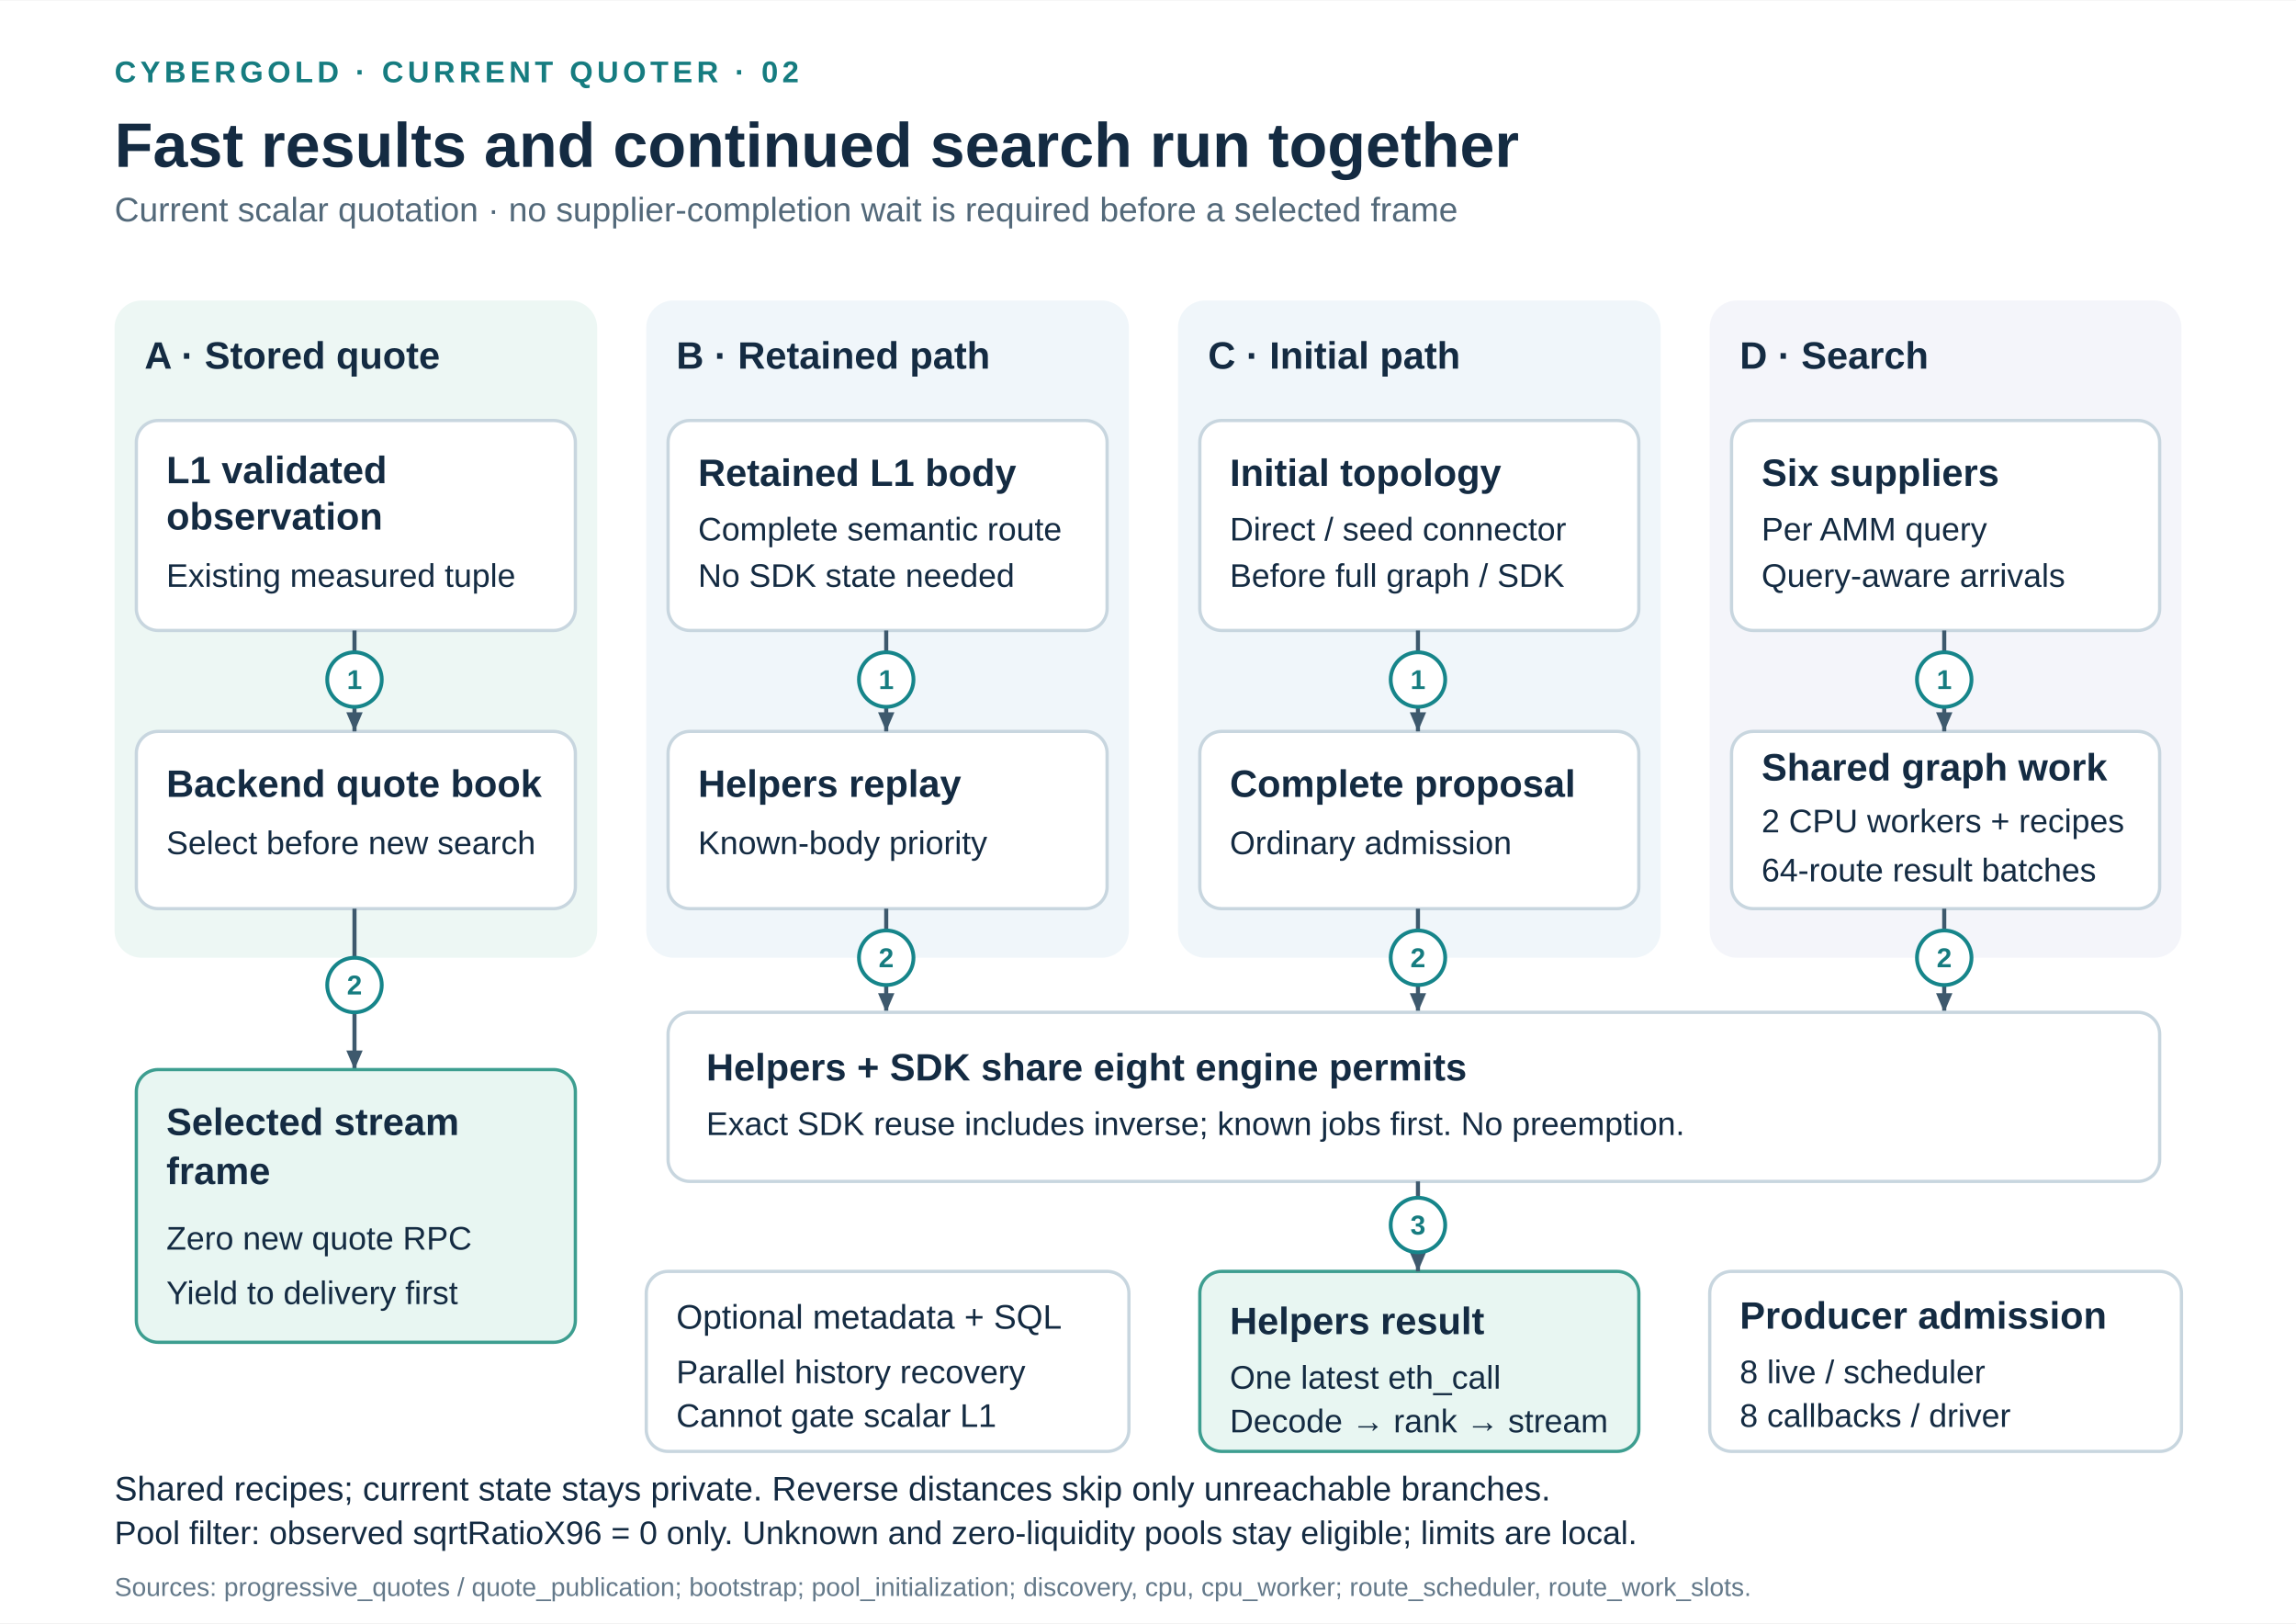
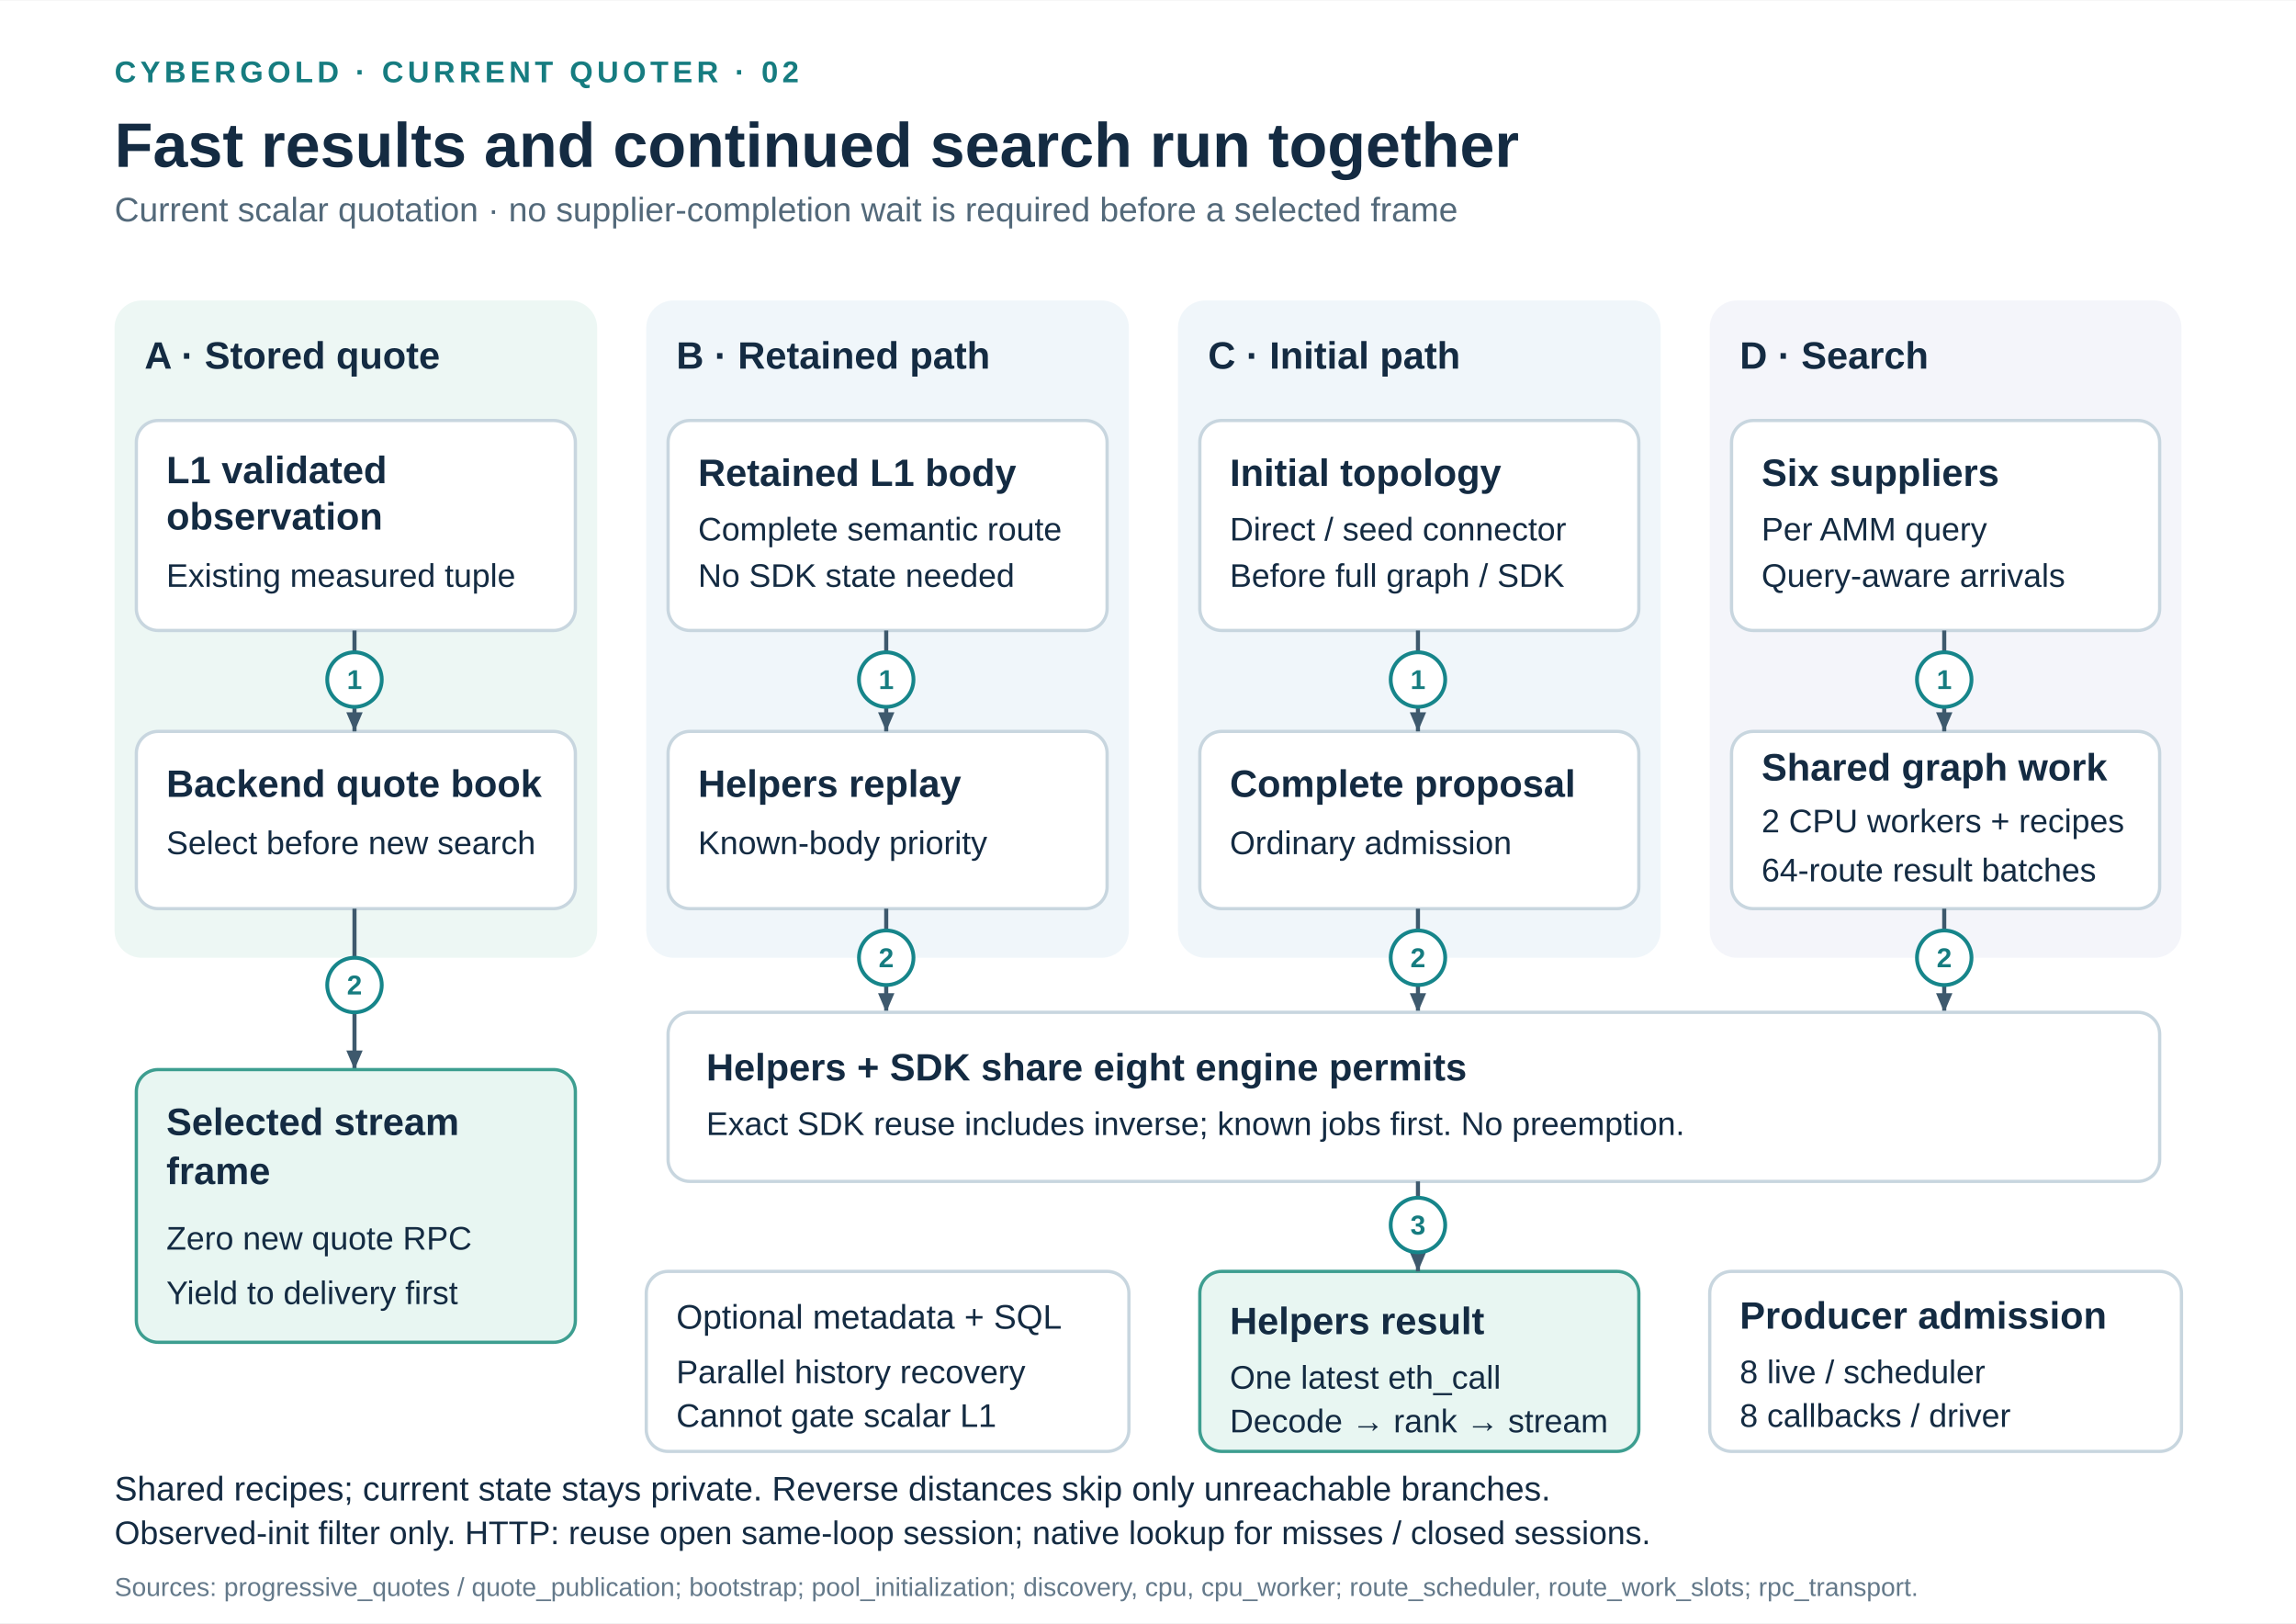
<svg xmlns="http://www.w3.org/2000/svg" width="297mm" height="210mm" viewBox="0 0 842 595" role="img" aria-labelledby="title desc">
  <defs>
    <marker id="arrow" markerWidth="8" markerHeight="8" refX="7" refY="4" orient="auto">
      <path d="M0 0 L8 4 L0 8 Z" fill="#3e596d" />
    </marker>
    <style>
    text{font-family:Arial,Helvetica,sans-serif;fill:#142b42}
    .eyebrow{font-size:11px;font-weight:700;letter-spacing:1.5px;fill:#167c80}
    .title{font-size:23px;font-weight:700}
    .subtitle{font-size:12.5px;fill:#53697a}
    .lane-label{font-size:10px;font-weight:700;letter-spacing:1.2px;fill:#53697a}
    .node{fill:#fff;stroke:#c8d6df;stroke-width:1.2}
    .fresh{fill:#e8f6f2;stroke:#3d9e90;stroke-width:1.2}
    .heading{font-size:14px;font-weight:700}
    .body{font-size:12px}
    .body-large{font-size:12.5px}
    .muted{fill:#53697a}
    .line{fill:none;stroke:#3e596d;stroke-width:1.5}
    .bus{fill:none;stroke:#3e596d;stroke-width:1.5}
    .dashed{fill:none;stroke:#8a9cab;stroke-width:1.3;stroke-dasharray:4 4}
    .step{fill:#fff;stroke:#16858a;stroke-width:1.4}
    .step-text{font-size:10px;font-weight:700;fill:#167c80;text-anchor:middle;dominant-baseline:central}
    .source{font-size:9.5px;fill:#64798a}
  </style>
  </defs>
  <rect width="842" height="595" fill="#fff" />
  <text x="42" y="30" class="eyebrow">CYBERGOLD · CURRENT QUOTER · 02</text>
  <text x="42" y="61" class="title">Fast results and continued search run together</text>
  <text x="42" y="81" class="subtitle">Current scalar quotation · no supplier-completion wait is required before a selected frame</text>
  <rect x="42" y="110" width="177" height="241" rx="10" fill="#edf7f4" />
  <rect x="237" y="110" width="177" height="241" rx="10" fill="#f0f6fa" />
  <rect x="432" y="110" width="177" height="241" rx="10" fill="#f0f6fa" />
  <rect x="627" y="110" width="173" height="241" rx="10" fill="#f4f5fa" />
  <text x="53" y="135" class="heading">A · Stored quote</text>
  <text x="248" y="135" class="heading">B · Retained path</text>
  <text x="443" y="135" class="heading">C · Initial path</text>
  <text x="638" y="135" class="heading">D · Search</text>
  <rect x="50" y="154" width="161" height="77" rx="8" class="node" />
  <text x="61" y="177" class="heading">L1 validated</text>
  <text x="61" y="194" class="heading">observation</text>
  <text x="61" y="215" class="body">Existing measured tuple</text>
  <rect x="245" y="154" width="161" height="77" rx="8" class="node" />
  <text x="256" y="178" class="heading">Retained L1 body</text>
  <text x="256" y="198" class="body">Complete semantic route</text>
  <text x="256" y="215" class="body">No SDK state needed</text>
  <rect x="440" y="154" width="161" height="77" rx="8" class="node" />
  <text x="451" y="178" class="heading">Initial topology</text>
  <text x="451" y="198" class="body">Direct / seed connector</text>
  <text x="451" y="215" class="body">Before full graph / SDK</text>
  <rect x="635" y="154" width="157" height="77" rx="8" class="node" />
  <text x="646" y="178" class="heading">Six suppliers</text>
  <text x="646" y="198" class="body">Per AMM query</text>
  <text x="646" y="215" class="body">Query-aware arrivals</text>
  <rect x="50" y="268" width="161" height="65" rx="8" class="node" />
  <text x="61" y="292" class="heading">Backend quote book</text>
  <text x="61" y="313" class="body">Select before new search</text>
  <rect x="245" y="268" width="161" height="65" rx="8" class="node" />
  <text x="256" y="292" class="heading">Helpers replay</text>
  <text x="256" y="313" class="body">Known-body priority</text>
  <rect x="440" y="268" width="161" height="65" rx="8" class="node" />
  <text x="451" y="292" class="heading">Complete proposal</text>
  <text x="451" y="313" class="body">Ordinary admission</text>
  <rect x="635" y="268" width="157" height="65" rx="8" class="node" />
  <text x="646" y="286" class="heading">Shared graph work</text>
  <text x="646" y="305" class="body">2 CPU workers + recipes</text>
  <text x="646" y="323" class="body">64-route result batches</text>
  <path d="M130 231 V268" class="line" />
  <polygon points="130.00,268.00 127.00,261.00 133.00,261.00" fill="#3e596d" />
  <circle cx="130" cy="249" r="10" class="step" />
  <text x="130" y="249" class="step-text">1</text>
  <path d="M325 231 V268" class="line" />
  <polygon points="325.00,268.00 322.00,261.00 328.00,261.00" fill="#3e596d" />
  <circle cx="325" cy="249" r="10" class="step" />
  <text x="325" y="249" class="step-text">1</text>
  <path d="M520 231 V268" class="line" />
  <polygon points="520.00,268.00 517.00,261.00 523.00,261.00" fill="#3e596d" />
  <circle cx="520" cy="249" r="10" class="step" />
  <text x="520" y="249" class="step-text">1</text>
  <path d="M713 231 V268" class="line" />
  <polygon points="713.00,268.00 710.00,261.00 716.00,261.00" fill="#3e596d" />
  <circle cx="713" cy="249" r="10" class="step" />
  <text x="713" y="249" class="step-text">1</text>
  <path d="M130 333 V392" class="line" />
  <polygon points="130.00,392.00 127.00,385.00 133.00,385.00" fill="#3e596d" />
  <circle cx="130" cy="361" r="10" class="step" />
  <text x="130" y="361" class="step-text">2</text>
  <path d="M325 333 V371" class="line" />
  <polygon points="325.00,371.00 322.00,364.00 328.00,364.00" fill="#3e596d" />
  <circle cx="325" cy="351" r="10" class="step" />
  <text x="325" y="351" class="step-text">2</text>
  <path d="M520 333 V371" class="line" />
  <polygon points="520.00,371.00 517.00,364.00 523.00,364.00" fill="#3e596d" />
  <circle cx="520" cy="351" r="10" class="step" />
  <text x="520" y="351" class="step-text">2</text>
  <path d="M713 333 V371" class="line" />
  <polygon points="713.00,371.00 710.00,364.00 716.00,364.00" fill="#3e596d" />
  <circle cx="713" cy="351" r="10" class="step" />
  <text x="713" y="351" class="step-text">2</text>
  <rect x="245" y="371" width="547" height="62" rx="8" class="node" />
  <text x="259" y="396" class="heading">Helpers + SDK share eight engine permits</text>
  <text x="259" y="416" class="body">Exact SDK reuse includes inverse; known jobs first. No preemption.</text>
  <rect x="50" y="392" width="161" height="100" rx="8" class="fresh" />
  <text x="61" y="416" class="heading">Selected stream</text>
  <text x="61" y="434" class="heading">frame</text>
  <text x="61" y="458" class="body">Zero new quote RPC</text>
  <text x="61" y="478" class="body">Yield to delivery first</text>
  <rect x="440" y="466" width="161" height="66" rx="8" class="fresh" />
  <text x="451" y="489" class="heading">Helpers result</text>
  <text x="451" y="509" class="body">One latest eth_call</text>
  <text x="451" y="525" class="body">Decode → rank → stream</text>
  <path d="M520 433 V466" class="line" />
  <polygon points="520.00,466.00 517.00,459.00 523.00,459.00" fill="#3e596d" />
  <circle cx="520" cy="449" r="10" class="step" />
  <text x="520" y="449" class="step-text">3</text>
  <rect x="237" y="466" width="177" height="66" rx="8" class="node" />
  <text x="248" y="487" class="body-large">Optional metadata + SQL</text>
  <text x="248" y="507" class="body">Parallel history recovery</text>
  <text x="248" y="523" class="body">Cannot gate scalar L1</text>
  <rect x="627" y="466" width="173" height="66" rx="8" class="node" />
  <text x="638" y="487" class="heading">Producer admission</text>
  <text x="638" y="507" class="body">8 live / scheduler</text>
  <text x="638" y="523" class="body">8 callbacks / driver</text>
  <text x="42" y="550" class="body-large">Shared recipes; current state stays private. Reverse distances skip only unreachable branches.</text>
-   <text x="42" y="566" class="body">Pool filter: observed sqrtRatioX96 = 0 only. Unknown and zero-liquidity pools stay eligible; limits are local.</text>
-   <text x="42" y="585" class="source">Sources: progressive_quotes / quote_publication; bootstrap; pool_initialization; discovery, cpu, cpu_worker; route_scheduler, route_work_slots.</text>
+   <text x="42" y="566" class="body">Observed-init filter only. HTTP: reuse open same-loop session; native lookup for misses / closed sessions.</text>
+   <text x="42" y="585" class="source">Sources: progressive_quotes / quote_publication; bootstrap; pool_initialization; discovery, cpu, cpu_worker; route_scheduler, route_work_slots; rpc_transport.</text>
</svg>
